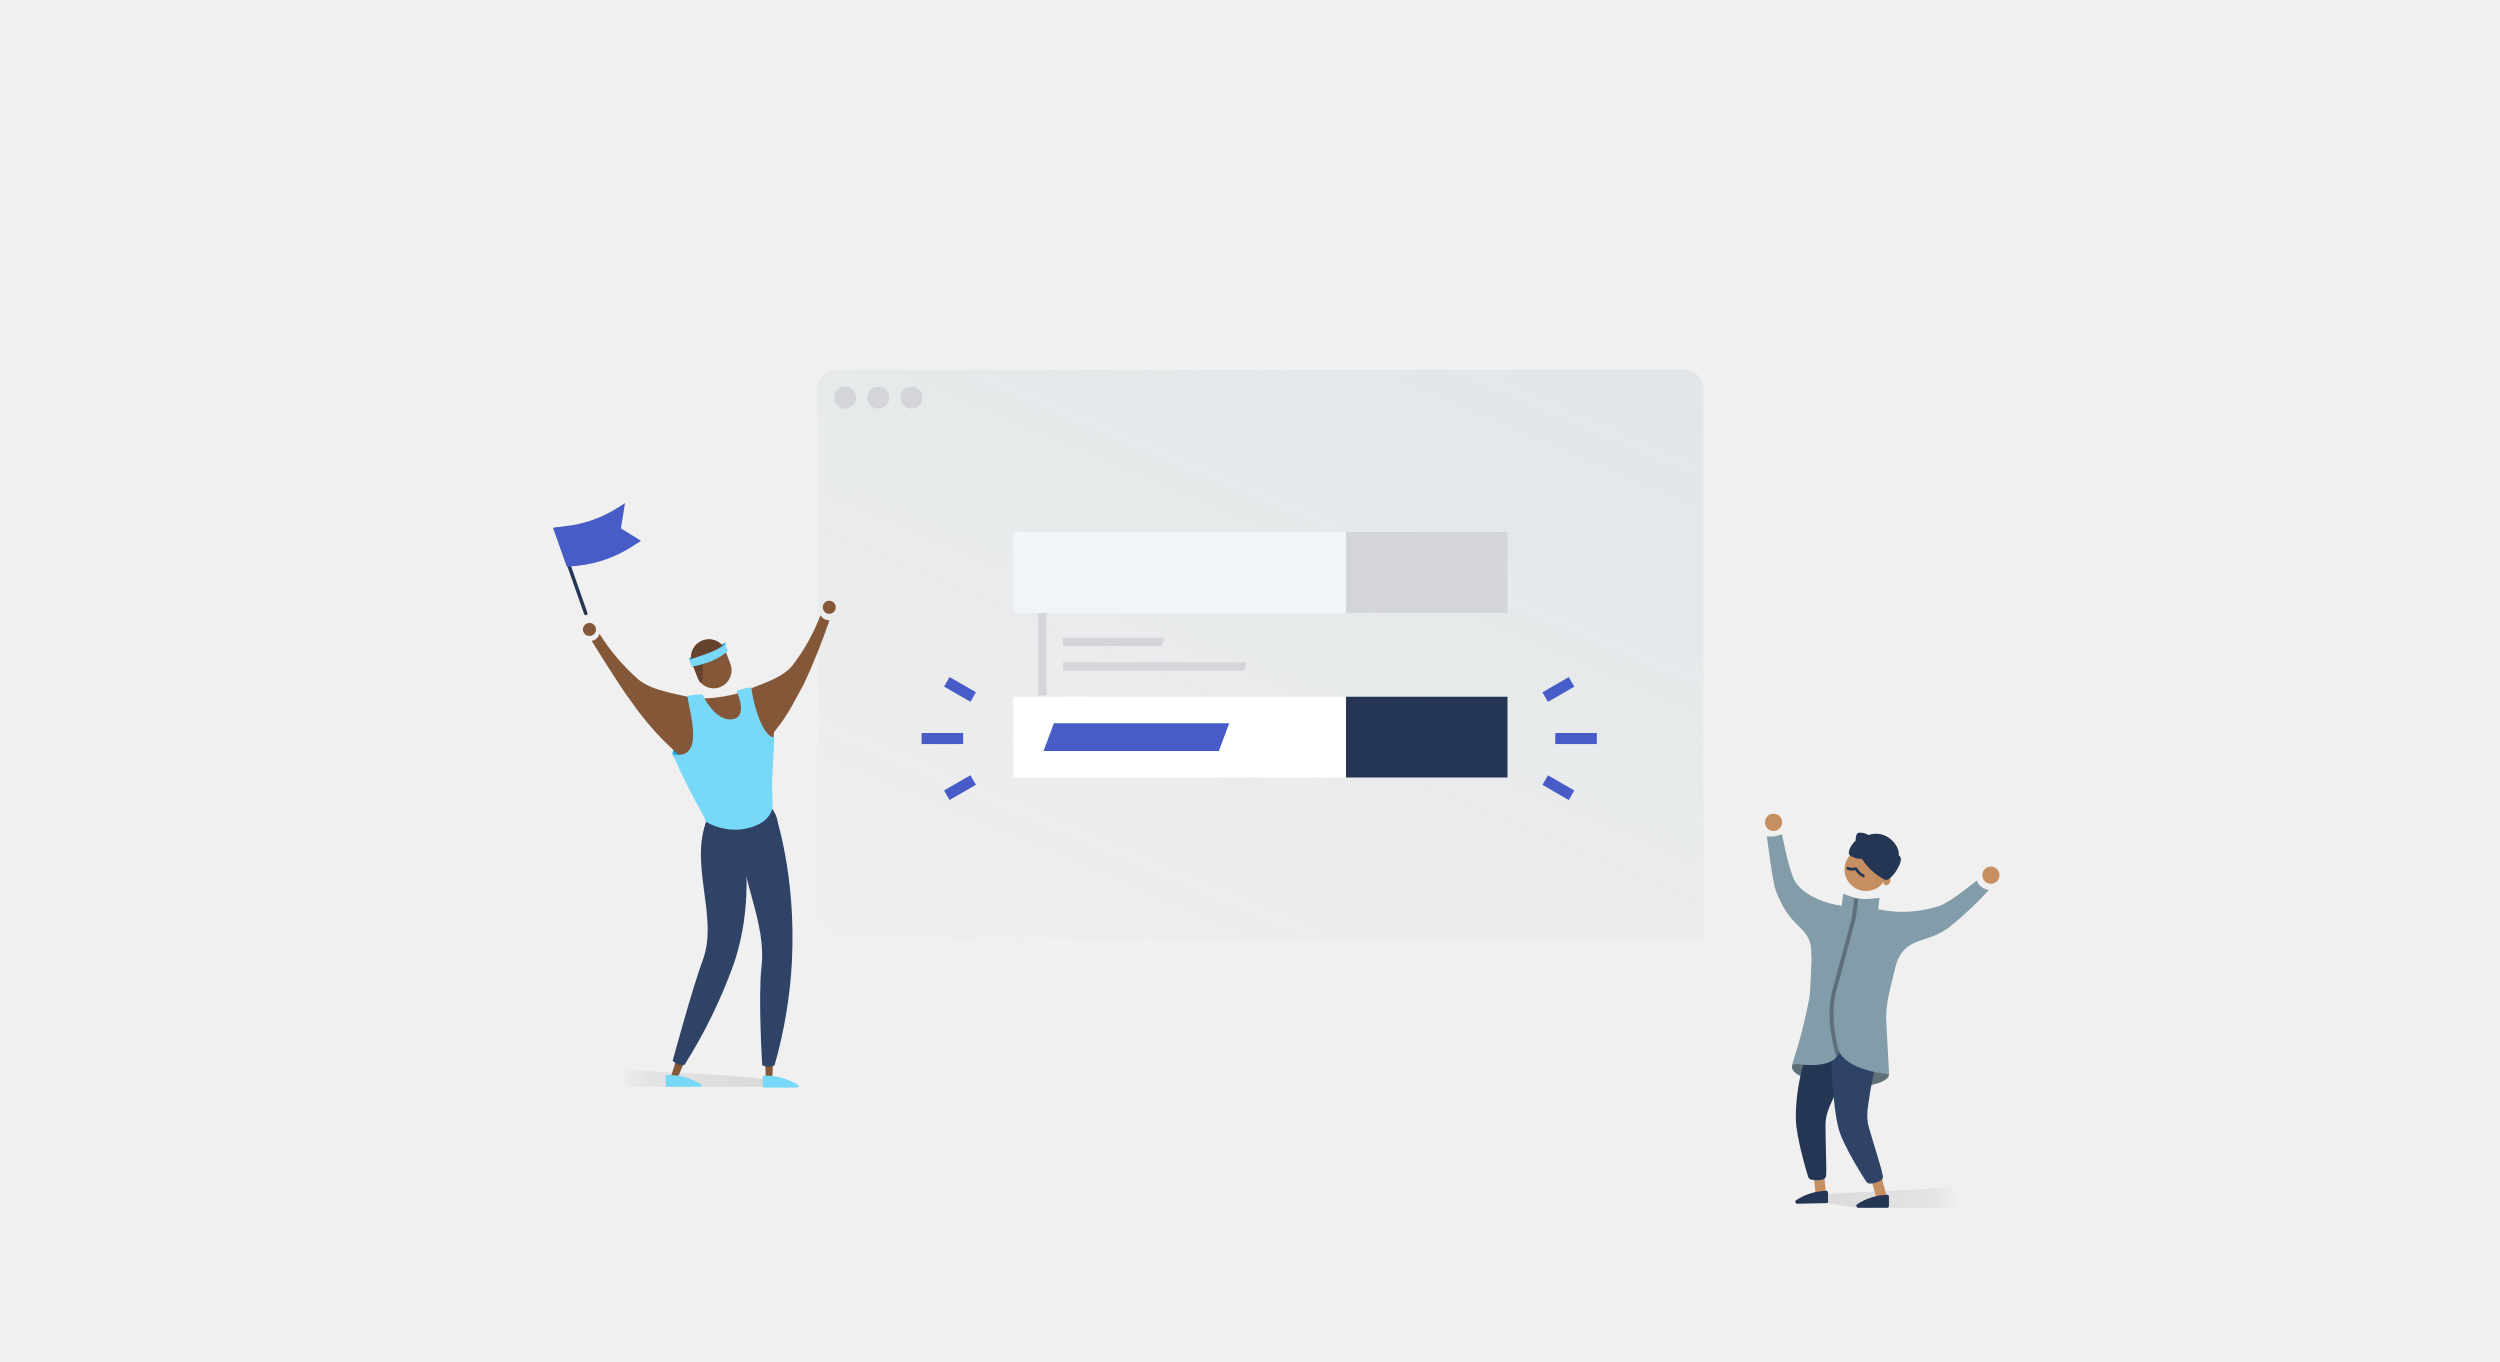
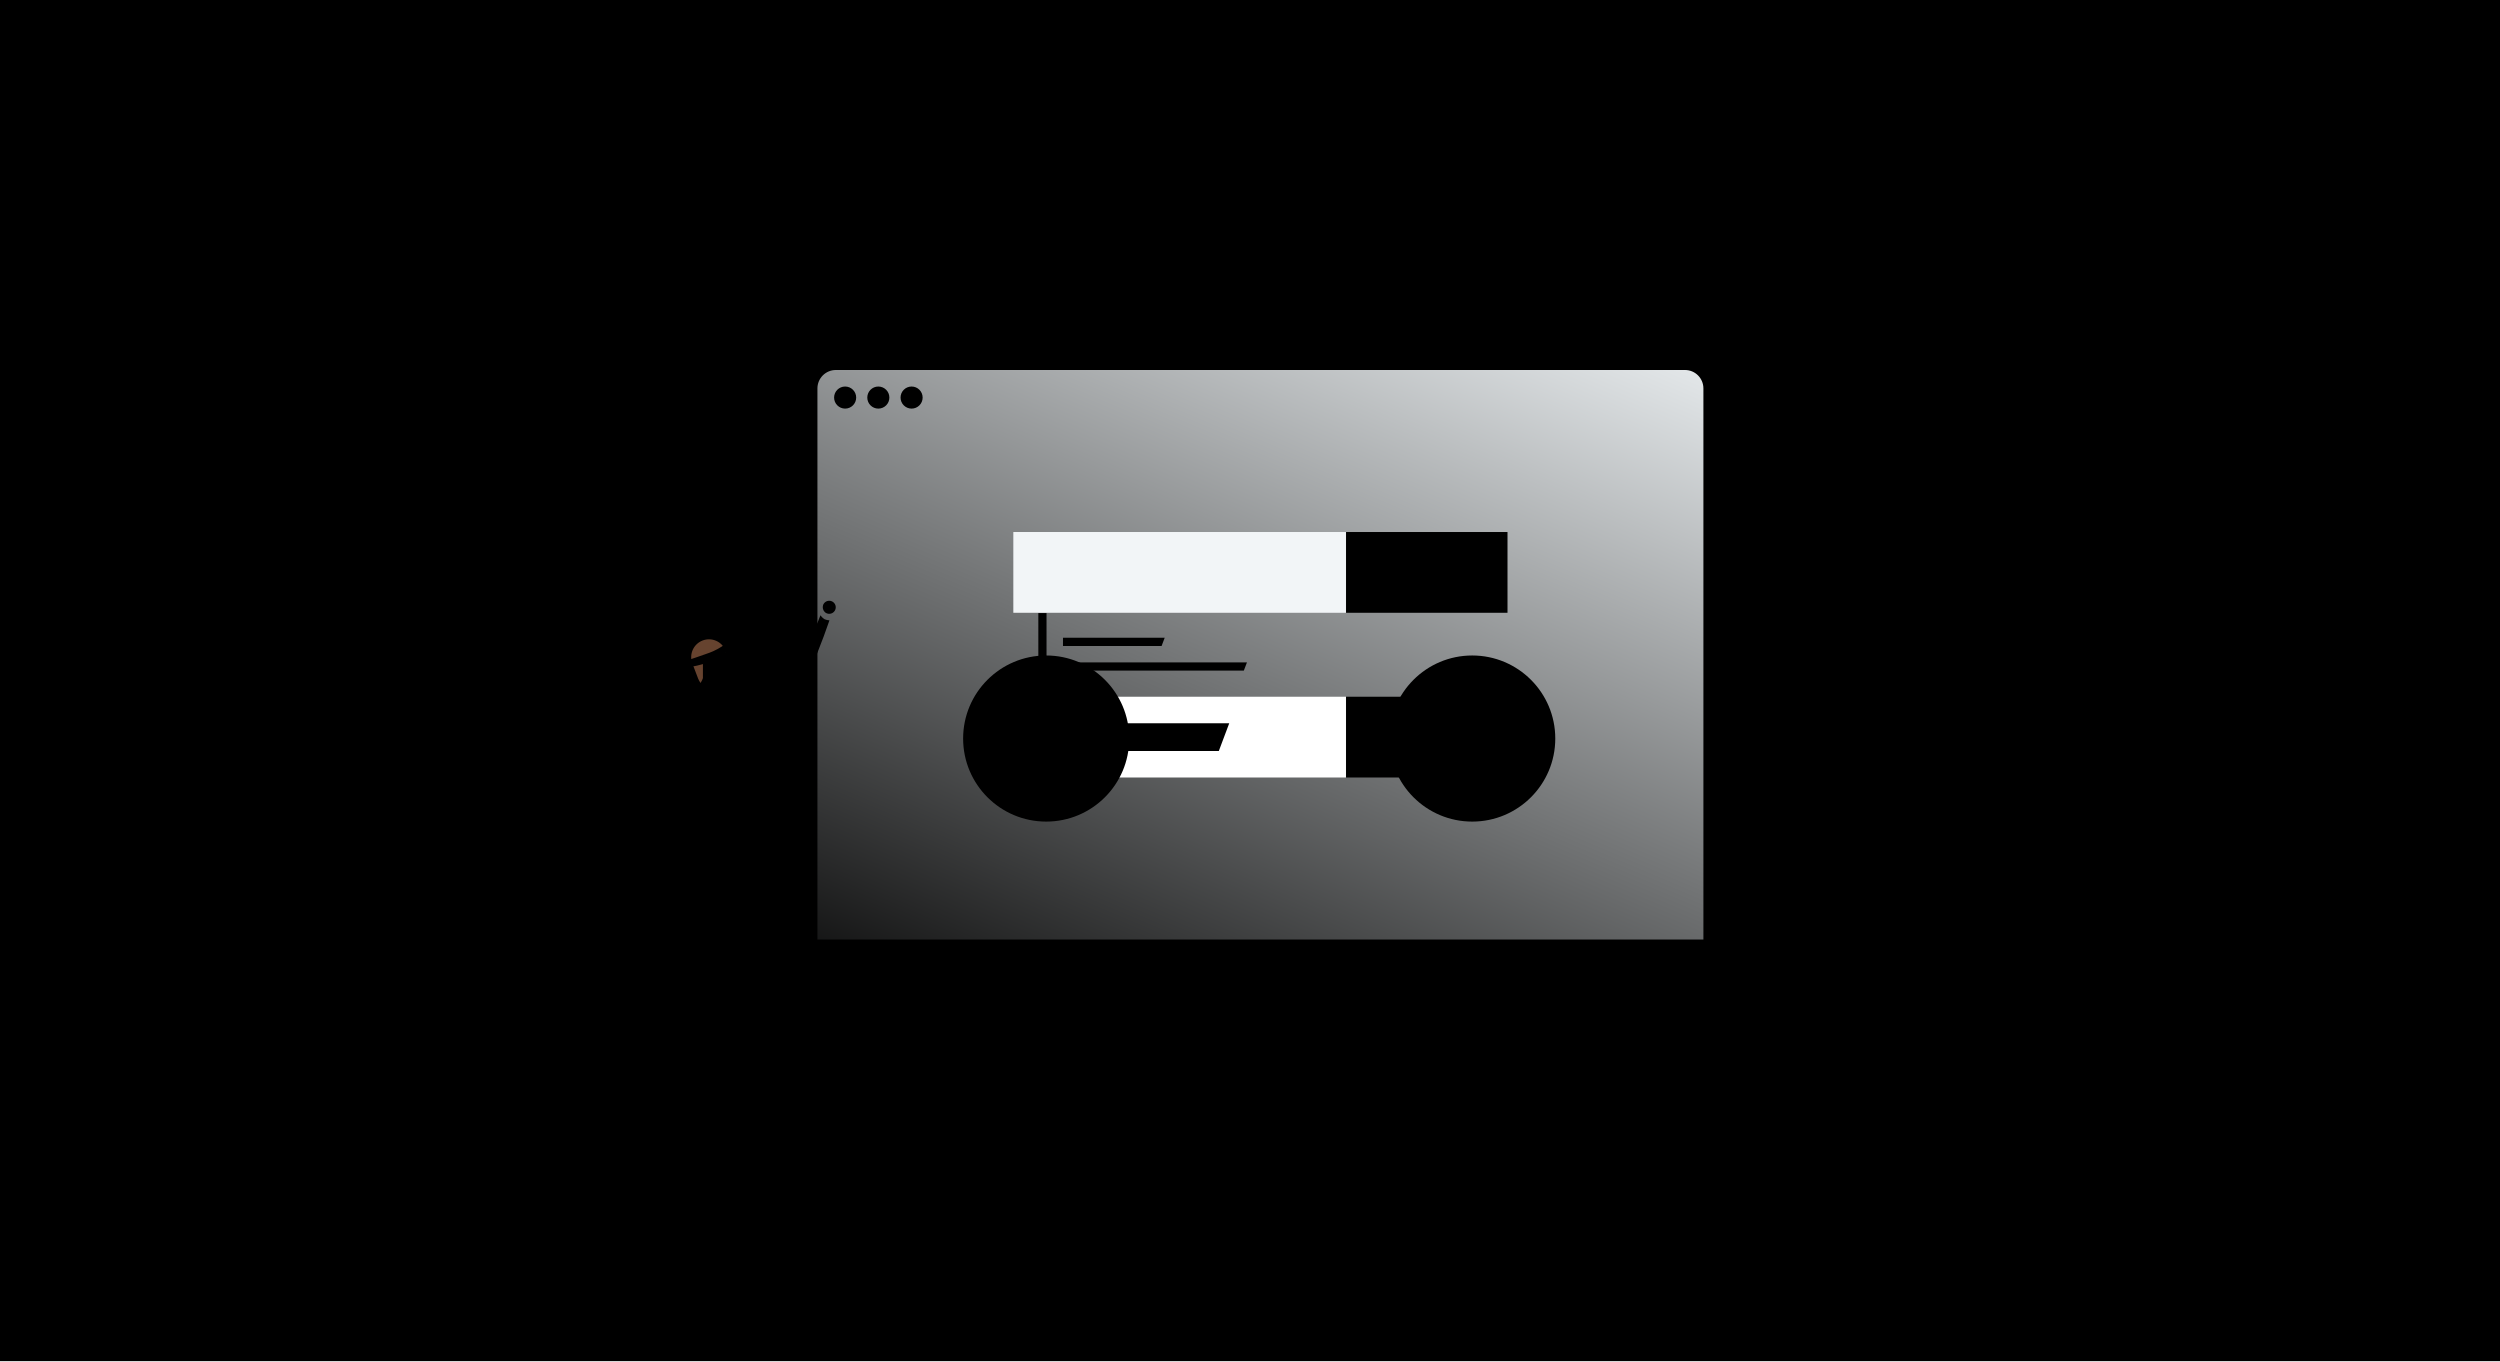
<svg xmlns="http://www.w3.org/2000/svg" xmlns:xlink="http://www.w3.org/1999/xlink" viewBox="0 0 360 196">
  <defs>
    <linearGradient id="linear-gradient" x1="157.39" y1="152.14" x2="206.05" y2="37.52" gradientUnits="userSpaceOnUse">
      <stop offset="0" stop-color="#e2e6e8" stop-opacity=".1" />
      <stop offset="1" stop-color="#e2e6e8" />
    </linearGradient>
    <linearGradient id="linear-gradient-2" x1="6252.25" y1="155.22" x2="6275.29" y2="155.22" gradientTransform="translate(-6163)" gradientUnits="userSpaceOnUse">
      <stop offset="0" stop-opacity="0" />
      <stop offset=".15" stop-opacity=".05" />
      <stop offset="1" stop-opacity=".1" />
    </linearGradient>
    <linearGradient id="linear-gradient-3" x1="10322.4" y1="172.34" x2="10345.54" y2="172.34" gradientTransform="matrix(-1 0 0 1 10604.28 0)" xlink:href="#linear-gradient-2" />
-     <clipPath id="clip-path">
-       <path class="cls-1" d="M264.36 130.45l.21-1.74 1.28.41a7.4 7.4 0 002.77.32l1.67-.14-.21 1.74 4.57.47-1.65 6.89a37.4 37.4 0 00-1 7.94l-.17 8.37c-3.43-.35-7.06-3.51-7.06-3.51s.88 3.09-8.82 2l3.1-10.71a18.25 18.25 0 00.29-2.44l.48-10.1z" />
+     <clipPath id="clipPath">
+       <path className="cls-1" d="M264.36 130.45l.21-1.74 1.28.41a7.4 7.4 0 002.77.32l1.67-.14-.21 1.74 4.57.47-1.65 6.89a37.4 37.4 0 00-1 7.94l-.17 8.37c-3.43-.35-7.06-3.51-7.06-3.51s.88 3.09-8.82 2l3.1-10.71a18.25 18.25 0 00.29-2.44l.48-10.1z" />
    </clipPath>
    <style>.cls-1,.cls-8{fill:none}.cls-3{fill:#d3d5d8}.cls-6{fill:#485cc7}.cls-7{fill:#253655}.cls-8{stroke:#485cc7;stroke-miterlimit:10;stroke-width:1.59px}.cls-10{fill:#1aa6dd}.cls-11{fill:#845739}.cls-12{fill:#2f4367}.cls-14{fill:#77d9f7}.cls-16{fill:#5d7079}.cls-17{fill:#c58f62}.cls-18{fill:#829ca9}</style>
  </defs>
-   <path class="cls-1" d="M0 0h360v196H0z" id="frames" />
+   <path className="cls-1" d="M0 0h360v196H0z" id="frames" />
  <g id="Layer_1" data-name="Layer 1">
    <path d="M120.37 53.28h122.27a2.65 2.65 0 012.65 2.65v79.36H117.71V55.93a2.65 2.65 0 012.66-2.65z" fill="url(#linear-gradient)" />
-     <circle class="cls-3" cx="121.7" cy="57.25" r="1.59" />
-     <circle class="cls-3" cx="126.48" cy="57.25" r="1.59" />
-     <circle class="cls-3" cx="131.27" cy="57.25" r="1.59" />
+     <circle className="cls-3" cx="121.7" cy="57.25" r="1.59" />
+     <circle className="cls-3" cx="126.48" cy="57.25" r="1.59" />
+     <circle className="cls-3" cx="131.27" cy="57.25" r="1.59" />
    <path d="M145.92 76.61h47.9v11.63h-47.9z" fill="#f2f5f7" />
-     <path class="cls-3" d="M193.83 76.61h23.25v11.63h-23.25z" />
+     <path className="cls-3" d="M193.83 76.61h23.25v11.63h-23.25z" />
    <path d="M145.92 100.33h47.9v11.63h-47.9z" fill="#fff" />
-     <path class="cls-6" d="M151.76 104.15l-1.49 3.99h25.24l1.5-3.99h-25.25z" />
-     <path class="cls-7" d="M193.83 100.33h23.25v11.63h-23.25z" />
-     <path class="cls-3" d="M149.52 88.28h1.18v11.84h-1.18zm17.75 4.74h-14.2v-1.19h14.65l-.45 1.19zm.45 2.37h-14.65v1.18h26.04l.45-1.18h-11.84z" />
-     <circle class="cls-1" cx="212" cy="106.35" r="11.96" />
-     <path class="cls-8" d="M223.96 106.35h5.98m-7.43-5.97l3.79-2.19m-3.79 14.14l3.79 2.19" />
-     <circle class="cls-1" cx="150.65" cy="106.35" r="11.96" />
-     <path class="cls-8" d="M138.69 106.35h-5.98m7.43 5.97l-3.8 2.19m3.8-14.14l-3.8-2.19" />
+     <path className="cls-6" d="M151.76 104.15l-1.49 3.99h25.24l1.5-3.99h-25.25z" />
+     <path className="cls-7" d="M193.83 100.33h23.25v11.63h-23.25z" />
+     <path className="cls-3" d="M149.52 88.28h1.18v11.84h-1.18zm17.75 4.74h-14.2v-1.19h14.65l-.45 1.19zm.45 2.37h-14.65v1.18h26.04l.45-1.18h-11.84z" />
+     <circle className="cls-1" cx="212" cy="106.35" r="11.96" />
+     <path className="cls-8" d="M223.96 106.35h5.98m-7.43-5.97l3.79-2.19m-3.79 14.14l3.79 2.19" />
+     <circle className="cls-1" cx="150.65" cy="106.35" r="11.96" />
+     <path className="cls-8" d="M138.69 106.35h-5.98m7.43 5.97l-3.8 2.19m3.8-14.14l-3.8-2.19" />
    <path d="M89.46 153.94c8.31.85 22.83.68 22.83 2.56h-23" fill="url(#linear-gradient-2)" />
-     <rect class="cls-7" x="81.96" y="75.6" width=".51" height="13.36" rx=".25" transform="rotate(160.66 82.22 82.28)" />
-     <path class="cls-6" d="M81.63 81.63l1.61-.17a17.91 17.91 0 007.69-2.7l1.38-.88-2.9-1.79.59-3.65-1 .64a17.78 17.78 0 01-7.69 2.7l-1.68.22z" />
-     <ellipse class="cls-10" cx="99.7" cy="94.79" rx=".49" ry=".24" transform="rotate(-20.96 99.71 94.79)" />
-     <path class="cls-11" d="M111.17 155.89l-.86.02-.17-3.78 1.27-.78-.24 4.54z" />
-     <path class="cls-12" d="M106.41 119.27c.18 7.47 4 13.53 3.24 20-.49 4.5.11 14.12.11 14.12a2.91 2.91 0 001 .24 2.43 2.43 0 00.78-.24 67.3 67.3 0 002.5-15c.62-12.65-2.44-21.23-2.44-21.23z" />
-     <path class="cls-10" d="M99.5 108.29c0 .47-.51.91-1.24 1s-1.37-.25-1.42-.72a1.6 1.6 0 011.25-1.47 1.48 1.48 0 011.41 1.19z" />
-     <path class="cls-11" d="M98.62 100.32a15.18 15.18 0 004.66.11 22 22 0 004.29-1l3.89 5.91-.52 6.49-10.65 1.17-4-7.22zM85.68 90.14a.94.94 0 100 1 .92.92 0 000-1z" />
-     <path class="cls-11" d="M98.19 102.67a8.89 8.89 0 012.07-2c-2-.69-6.14-1-8.33-2.82a29.74 29.74 0 01-5.59-6.56 2 2 0 01-.49.72 1.92 1.92 0 01-.64.29s4.16 6.75 5.58 8.57a43 43 0 004.77 5.78c.47.43 2.62 2.61 2.72 2.42.47-.94-.36-5.81-.09-6.4z" />
-     <path class="cls-10" d="M103.56 93.26a.4.4 0 00.55.08 1.06 1.06 0 00.37-.73c0-.07-.3 0-.55.2s-.42.38-.37.45z" />
-     <path class="cls-11" d="M102.47 92a2.56 2.56 0 012.53 2.55v2a2.61 2.61 0 01-2.61 2.61 2.52 2.52 0 01-2.52-2.52v-2.09a2.56 2.56 0 012.6-2.55z" transform="rotate(-20.96 102.47 95.6)" />
+     <rect className="cls-7" x="81.96" y="75.6" width=".51" height="13.36" rx=".25" transform="rotate(160.66 82.22 82.28)" />
+     <path className="cls-6" d="M81.63 81.63l1.61-.17a17.91 17.91 0 007.69-2.7l1.38-.88-2.9-1.79.59-3.65-1 .64a17.78 17.78 0 01-7.69 2.7l-1.68.22z" />
+     <ellipse className="cls-10" cx="99.7" cy="94.79" rx=".49" ry=".24" transform="rotate(-20.96 99.71 94.79)" />
+     <path className="cls-11" d="M111.17 155.89l-.86.02-.17-3.78 1.27-.78-.24 4.54z" />
+     <path className="cls-12" d="M106.41 119.27c.18 7.47 4 13.53 3.24 20-.49 4.5.11 14.12.11 14.12a2.91 2.91 0 001 .24 2.43 2.43 0 00.78-.24 67.3 67.3 0 002.5-15c.62-12.65-2.44-21.23-2.44-21.23z" />
+     <path className="cls-10" d="M99.5 108.29c0 .47-.51.91-1.24 1s-1.37-.25-1.42-.72a1.6 1.6 0 011.25-1.47 1.48 1.48 0 011.41 1.19z" />
+     <path className="cls-11" d="M98.62 100.32a15.18 15.18 0 004.66.11 22 22 0 004.29-1l3.89 5.91-.52 6.49-10.65 1.17-4-7.22zM85.68 90.14a.94.94 0 100 1 .92.92 0 000-1z" />
+     <path className="cls-11" d="M98.19 102.67a8.89 8.89 0 012.07-2c-2-.69-6.14-1-8.33-2.82a29.74 29.74 0 01-5.59-6.56 2 2 0 01-.49.72 1.92 1.92 0 01-.64.29s4.16 6.75 5.58 8.57a43 43 0 004.77 5.78c.47.43 2.62 2.61 2.72 2.42.47-.94-.36-5.81-.09-6.4z" />
+     <path className="cls-10" d="M103.56 93.26a.4.4 0 00.55.08 1.06 1.06 0 00.37-.73c0-.07-.3 0-.55.2s-.42.38-.37.45z" />
+     <path className="cls-11" d="M102.47 92a2.56 2.56 0 012.53 2.55v2a2.61 2.61 0 01-2.61 2.61 2.52 2.52 0 01-2.52-2.52v-2.09a2.56 2.56 0 012.6-2.55z" transform="rotate(-20.96 102.47 95.6)" />
    <path d="M101.36 96.95zm0 0v.01-.01zm-.42 1.36zm3.55-4.6a2.56 2.56 0 10-4.79 1.83l.83 2.18a2.75 2.75 0 00.37.65v-.06l.18-.32.07-.16a1.34 1.34 0 00.07-.18v-.16a1.36 1.36 0 010-.17v-.38a2.53 2.53 0 000-.28 1.15 1.15 0 000-.26 1.89 1.89 0 000-.23v-.16a.54.54 0 010-.1 2.07 2.07 0 010-.22v-.12a.93.93 0 01.05-.1 2.16 2.16 0 01.29-.37l.12-.09.13-.11.27-.18h.25l.34-.12.3-.1.27-.11.27-.08c.09 0 .18 0 .27-.09a1.66 1.66 0 00.31-.12l.16-.07.15-.07a.39.39 0 00.1-.08z" fill="#66432f" />
-     <path class="cls-14" d="M99.24 95l.36 1a13 13 0 002.93-.84 8.83 8.83 0 002.32-1.44c-.51-.68-.34-1.08-.37-1a9.22 9.22 0 01-2.33 1.28c-1.15.43-2.91 1-2.91 1z" />
-     <path class="cls-11" d="M118.52 87.14a.94.94 0 11.25 1 1 1 0 01-.25-1zM109 101.71c-.48-.64-2.78-2.18-2.59-1.83 1.76-1 5.9-1.86 7.66-4a28.6 28.6 0 004.08-7.28 1.92 1.92 0 00.61.58 2.08 2.08 0 00.68.15 95.37 95.37 0 01-3.67 9.15c-.89 1.52-2.51 5.06-4.34 6.87-.53.52-1.97-2.99-2.43-3.64z" />
-     <circle class="cls-11" cx="108.6" cy="103.06" r="3.72" />
-     <ellipse class="cls-12" cx="107.88" cy="119.26" rx="4.19" ry="4.6" />
-     <path class="cls-11" d="M97.12 156.24l-.81-.27 1.16-3.61 1.46-.28-1.81 4.16z" />
-     <path class="cls-12" d="M102.07 117.51c-3.15 6.35 1.48 14.42-.85 20.69-1.53 4.11-4.36 14.56-4.36 14.56a3.29 3.29 0 00.9.58 2.45 2.45 0 00.81 0 74.09 74.09 0 007.09-14.53c3.68-10.77.75-21.48.75-21.48z" />
-     <path class="cls-12" d="M107.73 120c0 2.62.38 4.75-2 4.75a4.77 4.77 0 010-9.5c2.38.04 2 2.16 2 4.75z" />
-     <path class="cls-14" d="M101.61 118.31a8.56 8.56 0 004.88 1.15c4.34-.47 4.71-3 4.72-3 .14-1.63-.11-2.48 0-4.48l.29-5.79c-1.66 0-3.07-4.86-3.31-7.19 0 0-.44 0-.84.12a3.77 3.77 0 00-.58.14l-.72.24s1.85 3.82-.67 4.08-4.23-3.58-4.23-3.58h-.33a5.5 5.5 0 00-1.28.12l-.54.1c.24 2.33 2.62 9.27-2.12 8.42 3.12 7.09 4.73 8.94 4.73 9.67zm-.84 38.19h-4.64c-.15 0-.28-.09-.28-.21V155c0-.12.13-.21.28-.21a9 9 0 014.83 1.36.16.16 0 01.07.23.28.28 0 01-.26.12zm13.98.11h-4.64a.25.25 0 01-.28-.21v-1.31a.25.25 0 01.28-.21 9.1 9.1 0 014.83 1.36.17.17 0 01.07.23.3.3 0 01-.26.14z" />
+     <path className="cls-14" d="M99.24 95l.36 1a13 13 0 002.93-.84 8.83 8.83 0 002.32-1.44c-.51-.68-.34-1.08-.37-1a9.22 9.22 0 01-2.33 1.28c-1.15.43-2.91 1-2.91 1z" />
+     <path className="cls-11" d="M118.52 87.14a.94.94 0 11.25 1 1 1 0 01-.25-1zM109 101.71c-.48-.64-2.78-2.18-2.59-1.83 1.76-1 5.9-1.86 7.66-4a28.6 28.6 0 004.08-7.28 1.92 1.92 0 00.61.58 2.08 2.08 0 00.68.15 95.37 95.37 0 01-3.67 9.15c-.89 1.52-2.51 5.06-4.34 6.87-.53.52-1.97-2.99-2.43-3.64z" />
+     <circle className="cls-11" cx="108.6" cy="103.06" r="3.72" />
+     <ellipse className="cls-12" cx="107.88" cy="119.26" rx="4.19" ry="4.6" />
+     <path className="cls-11" d="M97.12 156.24l-.81-.27 1.16-3.61 1.46-.28-1.81 4.16z" />
+     <path className="cls-12" d="M102.07 117.51c-3.15 6.35 1.48 14.42-.85 20.69-1.53 4.11-4.36 14.56-4.36 14.56a3.29 3.29 0 00.9.58 2.45 2.45 0 00.81 0 74.09 74.09 0 007.09-14.53c3.68-10.77.75-21.48.75-21.48z" />
+     <path className="cls-12" d="M107.73 120c0 2.62.38 4.75-2 4.75a4.77 4.77 0 010-9.5c2.38.04 2 2.16 2 4.75z" />
+     <path className="cls-14" d="M101.61 118.31a8.56 8.56 0 004.88 1.15c4.34-.47 4.71-3 4.72-3 .14-1.63-.11-2.48 0-4.48l.29-5.79c-1.66 0-3.07-4.86-3.31-7.19 0 0-.44 0-.84.12a3.77 3.77 0 00-.58.14l-.72.24s1.85 3.82-.67 4.08-4.23-3.58-4.23-3.58h-.33a5.5 5.5 0 00-1.28.12l-.54.1c.24 2.33 2.62 9.27-2.12 8.42 3.12 7.09 4.73 8.94 4.73 9.67zm-.84 38.19h-4.64c-.15 0-.28-.09-.28-.21V155c0-.12.13-.21.28-.21a9 9 0 014.83 1.36.16.16 0 01.07.23.28.28 0 01-.26.12zm13.98.11h-4.64a.25.25 0 01-.28-.21v-1.31a.25.25 0 01.28-.21 9.1 9.1 0 014.83 1.36.17.17 0 01.07.23.3.3 0 01-.26.14z" />
    <path d="M281.87 170.76c-8.1 1.09-23.13.58-23.13 2.49h4.32l4.44.67h14.37" fill="url(#linear-gradient-3)" />
-     <path class="cls-16" d="M272 154.81c-.13 1.09-3.37 2-7.1 1.55s-7.37-1.58-6.8-3c.4-1 3.63-1.75 7.36-1.31s6.7 1.66 6.54 2.76z" />
-     <path class="cls-7" transform="rotate(2.83 265.22 151.23)" d="M260.72 148.91h9.2v4.85h-9.2z" />
-     <path class="cls-17" transform="rotate(-6.08 261.75 169.97)" d="M261.24 168.34h1.5v3.5h-1.5z" />
-     <path class="cls-17" transform="rotate(-15.68 270.59 171.16)" d="M269.85 169.42h1.5v3.5h-1.5z" />
-     <path class="cls-7" d="M262.63 169.78a.64.64 0 01-.19.08 3.5 3.5 0 01-1.64 0 .56.56 0 01-.24-.13.61.61 0 01-.21-.35s-1.72-5.55-1.75-8.27c-.05-5 1.51-9.59 1.78-9.67l6.92-1.3a.62.62 0 01.66.92l-3.62 6.26v.06c-.71 1.63-1.48 2.91-1.47 4.68 0 2.45.18 6.22.09 7.23a.6.6 0 01-.33.49z" />
-     <path class="cls-12" d="M271 169.87a.7.7 0 01-.16.13 3.46 3.46 0 01-1.57.44.63.63 0 01-.27-.06.63.63 0 01-.3-.28s-3.18-4.87-3.92-7.49c-.91-3.24-1.22-11.42-1-11.57l6.4-1.35c.48-.23.57.18.44.69l-1.35 7a.25.25 0 000 .08c-.24 1.76-.64 3.19-.15 4.9.67 2.35 1.85 5.94 2 6.93a.6.6 0 01-.12.58z" />
-     <path class="cls-18" d="M265.21 130.45l.2-1.74 1.17.41a6.27 6.27 0 002.54.32l1.53-.14-.19 1.74 2.9.36-.22 7c-.58 2.61-1.5 5.44-1.55 8.11l.44 8.2c-6.81-.77-7.31-3.58-7.31-3.58s.4 1.83-2.88 2.19c-2.51.27-3.39-.54-3.78.21a3 3 0 01.11-.57 71 71 0 002.38-9.26c.33-2 .47-13.72.47-13.72z" />
-     <path class="cls-7" d="M258.77 173.34l4.19-.09c.13 0 .27 0 .27-.19v-1.31a.27.27 0 00-.24-.28 8.26 8.26 0 00-4.38 1.38.29.29 0 00-.06.31.23.23 0 00.22.18zm8.79.58h4.21a.26.26 0 00.24-.28v-1.31a.26.26 0 00-.24-.28 8.34 8.34 0 00-4.38 1.38.31.31 0 00-.05.31.23.23 0 00.22.18z" />
-     <circle class="cls-17" cx="255.39" cy="118.42" r="1.24" />
-     <path class="cls-18" d="M260.86 137.9c.11-5-2.74-3.28-5.15-9.66-.46-1.24-1.28-7.78-1.28-7.78h.44a3.54 3.54 0 001.21-.16l.53-.17s1 5.35 1.88 6.8c1.85 2.92 6.72 3.51 6.72 3.51z" />
-     <g clip-path="url(#clip-path)">
-       <path class="cls-16" d="M264.55 152.69c-1.06-3.64-1.55-7.19-.54-10.65.43-1.45 2-7.53 2.43-9a19.28 19.28 0 00.57-4.62h.57a19.69 19.69 0 01-.57 4.67c-.43 1.47-2 7.55-2.43 9-1 3.41-.52 6.93.54 10.54z" />
+     <path className="cls-16" d="M272 154.81c-.13 1.09-3.37 2-7.1 1.55s-7.37-1.58-6.8-3c.4-1 3.63-1.75 7.36-1.31s6.7 1.66 6.54 2.76z" />
+     <path className="cls-7" transform="rotate(2.83 265.22 151.23)" d="M260.72 148.91h9.2v4.85h-9.2z" />
+     <path className="cls-17" transform="rotate(-6.08 261.75 169.97)" d="M261.24 168.34h1.5v3.5h-1.5z" />
+     <path className="cls-17" transform="rotate(-15.68 270.59 171.16)" d="M269.85 169.42h1.5v3.5h-1.5z" />
+     <path className="cls-7" d="M262.63 169.78a.64.64 0 01-.19.08 3.5 3.5 0 01-1.64 0 .56.56 0 01-.24-.13.61.61 0 01-.21-.35s-1.72-5.55-1.75-8.27c-.05-5 1.51-9.59 1.78-9.67l6.92-1.3a.62.62 0 01.66.92l-3.62 6.26v.06c-.71 1.63-1.48 2.91-1.47 4.68 0 2.45.18 6.22.09 7.23a.6.6 0 01-.33.49z" />
+     <path className="cls-12" d="M271 169.87a.7.7 0 01-.16.13 3.46 3.46 0 01-1.57.44.63.63 0 01-.27-.06.63.63 0 01-.3-.28s-3.18-4.87-3.92-7.49c-.91-3.24-1.22-11.42-1-11.57l6.4-1.35c.48-.23.57.18.44.69l-1.35 7a.25.25 0 000 .08c-.24 1.76-.64 3.19-.15 4.9.67 2.35 1.85 5.94 2 6.93a.6.6 0 01-.12.58z" />
+     <path className="cls-18" d="M265.21 130.45l.2-1.74 1.17.41a6.27 6.27 0 002.54.32l1.53-.14-.19 1.74 2.9.36-.22 7c-.58 2.61-1.5 5.44-1.55 8.11l.44 8.2c-6.81-.77-7.31-3.58-7.31-3.58s.4 1.83-2.88 2.19c-2.51.27-3.39-.54-3.78.21a3 3 0 01.11-.57 71 71 0 002.38-9.26c.33-2 .47-13.72.47-13.72z" />
+     <path className="cls-7" d="M258.77 173.34l4.19-.09c.13 0 .27 0 .27-.19v-1.31a.27.27 0 00-.24-.28 8.26 8.26 0 00-4.38 1.38.29.29 0 00-.06.31.23.23 0 00.22.18zm8.79.58h4.21a.26.26 0 00.24-.28v-1.31a.26.26 0 00-.24-.28 8.34 8.34 0 00-4.38 1.38.31.31 0 00-.05.31.23.23 0 00.22.18z" />
+     <circle className="cls-17" cx="255.39" cy="118.42" r="1.24" />
+     <path className="cls-18" d="M260.86 137.9c.11-5-2.74-3.28-5.15-9.66-.46-1.24-1.28-7.78-1.28-7.78h.44a3.54 3.54 0 001.21-.16l.53-.17s1 5.35 1.88 6.8c1.85 2.92 6.72 3.51 6.72 3.51z" />
+     <g clipPath="url(#clipPath)">
+       <path className="cls-16" d="M264.55 152.69c-1.06-3.64-1.55-7.19-.54-10.65.43-1.45 2-7.53 2.43-9a19.28 19.28 0 00.57-4.62h.57a19.69 19.69 0 01-.57 4.67c-.43 1.47-2 7.55-2.43 9-1 3.41-.52 6.93.54 10.54z" />
    </g>
-     <circle class="cls-17" cx="286.69" cy="126.02" r="1.24" />
-     <path class="cls-18" d="M272.6 140.26c1.41-5.86 4.24-3.95 8-6.68a47.31 47.31 0 005.79-5.42 2.44 2.44 0 01-1.06-.46 1.88 1.88 0 01-.68-.91s-3.79 3.16-5.43 3.68c-5.6 1.77-9.47.1-8.77.57 2.4 1.6 2.15 9.22 2.15 9.22z" />
-     <rect class="cls-17" x="265.6" y="122.14" width="6.19" height="6.19" rx="3.09" transform="rotate(-151.79 268.7 125.22)" />
-     <path class="cls-7" d="M268.23 126.3l.17.07.14-.37a2 2 0 01-1.09-1l-.25-.12a1.41 1.41 0 01-1.18-.09l-.17.36a1.77 1.77 0 001.3.15 2.54 2.54 0 001.08 1z" />
-     <ellipse class="cls-17" cx="271.73" cy="126.91" rx=".62" ry=".48" transform="rotate(-58.46 271.71 126.91)" />
-     <path class="cls-7" d="M267.64 119.91a2.44 2.44 0 011.43.33 3.28 3.28 0 012.81.32c.85.52 1.7 1.72 1.52 2.55a1.27 1.27 0 01.31.44c.25.85-1.56 3.55-2.29 3.14a8.65 8.65 0 01-3.3-3 3 3 0 01-1.74-.51c-.47-.44.26-1.65.83-2.14-.02-.61.14-1.04.43-1.13z" />
+     <circle className="cls-17" cx="286.69" cy="126.02" r="1.24" />
+     <path className="cls-18" d="M272.6 140.26c1.41-5.86 4.24-3.95 8-6.68a47.31 47.31 0 005.79-5.42 2.44 2.44 0 01-1.06-.46 1.88 1.88 0 01-.68-.91s-3.79 3.16-5.43 3.68c-5.6 1.77-9.47.1-8.77.57 2.4 1.6 2.15 9.22 2.15 9.22z" />
+     <rect className="cls-17" x="265.6" y="122.14" width="6.19" height="6.19" rx="3.09" transform="rotate(-151.79 268.7 125.22)" />
+     <path className="cls-7" d="M268.23 126.3l.17.07.14-.37a2 2 0 01-1.09-1l-.25-.12a1.41 1.41 0 01-1.18-.09l-.17.36a1.77 1.77 0 001.3.15 2.54 2.54 0 001.08 1z" />
+     <ellipse className="cls-17" cx="271.73" cy="126.91" rx=".62" ry=".48" transform="rotate(-58.46 271.71 126.91)" />
+     <path className="cls-7" d="M267.64 119.91a2.44 2.44 0 011.43.33 3.28 3.28 0 012.81.32c.85.52 1.7 1.72 1.52 2.55a1.27 1.27 0 01.31.44c.25.85-1.56 3.55-2.29 3.14a8.65 8.65 0 01-3.3-3 3 3 0 01-1.74-.51c-.47-.44.26-1.65.83-2.14-.02-.61.14-1.04.43-1.13z" />
  </g>
</svg>
